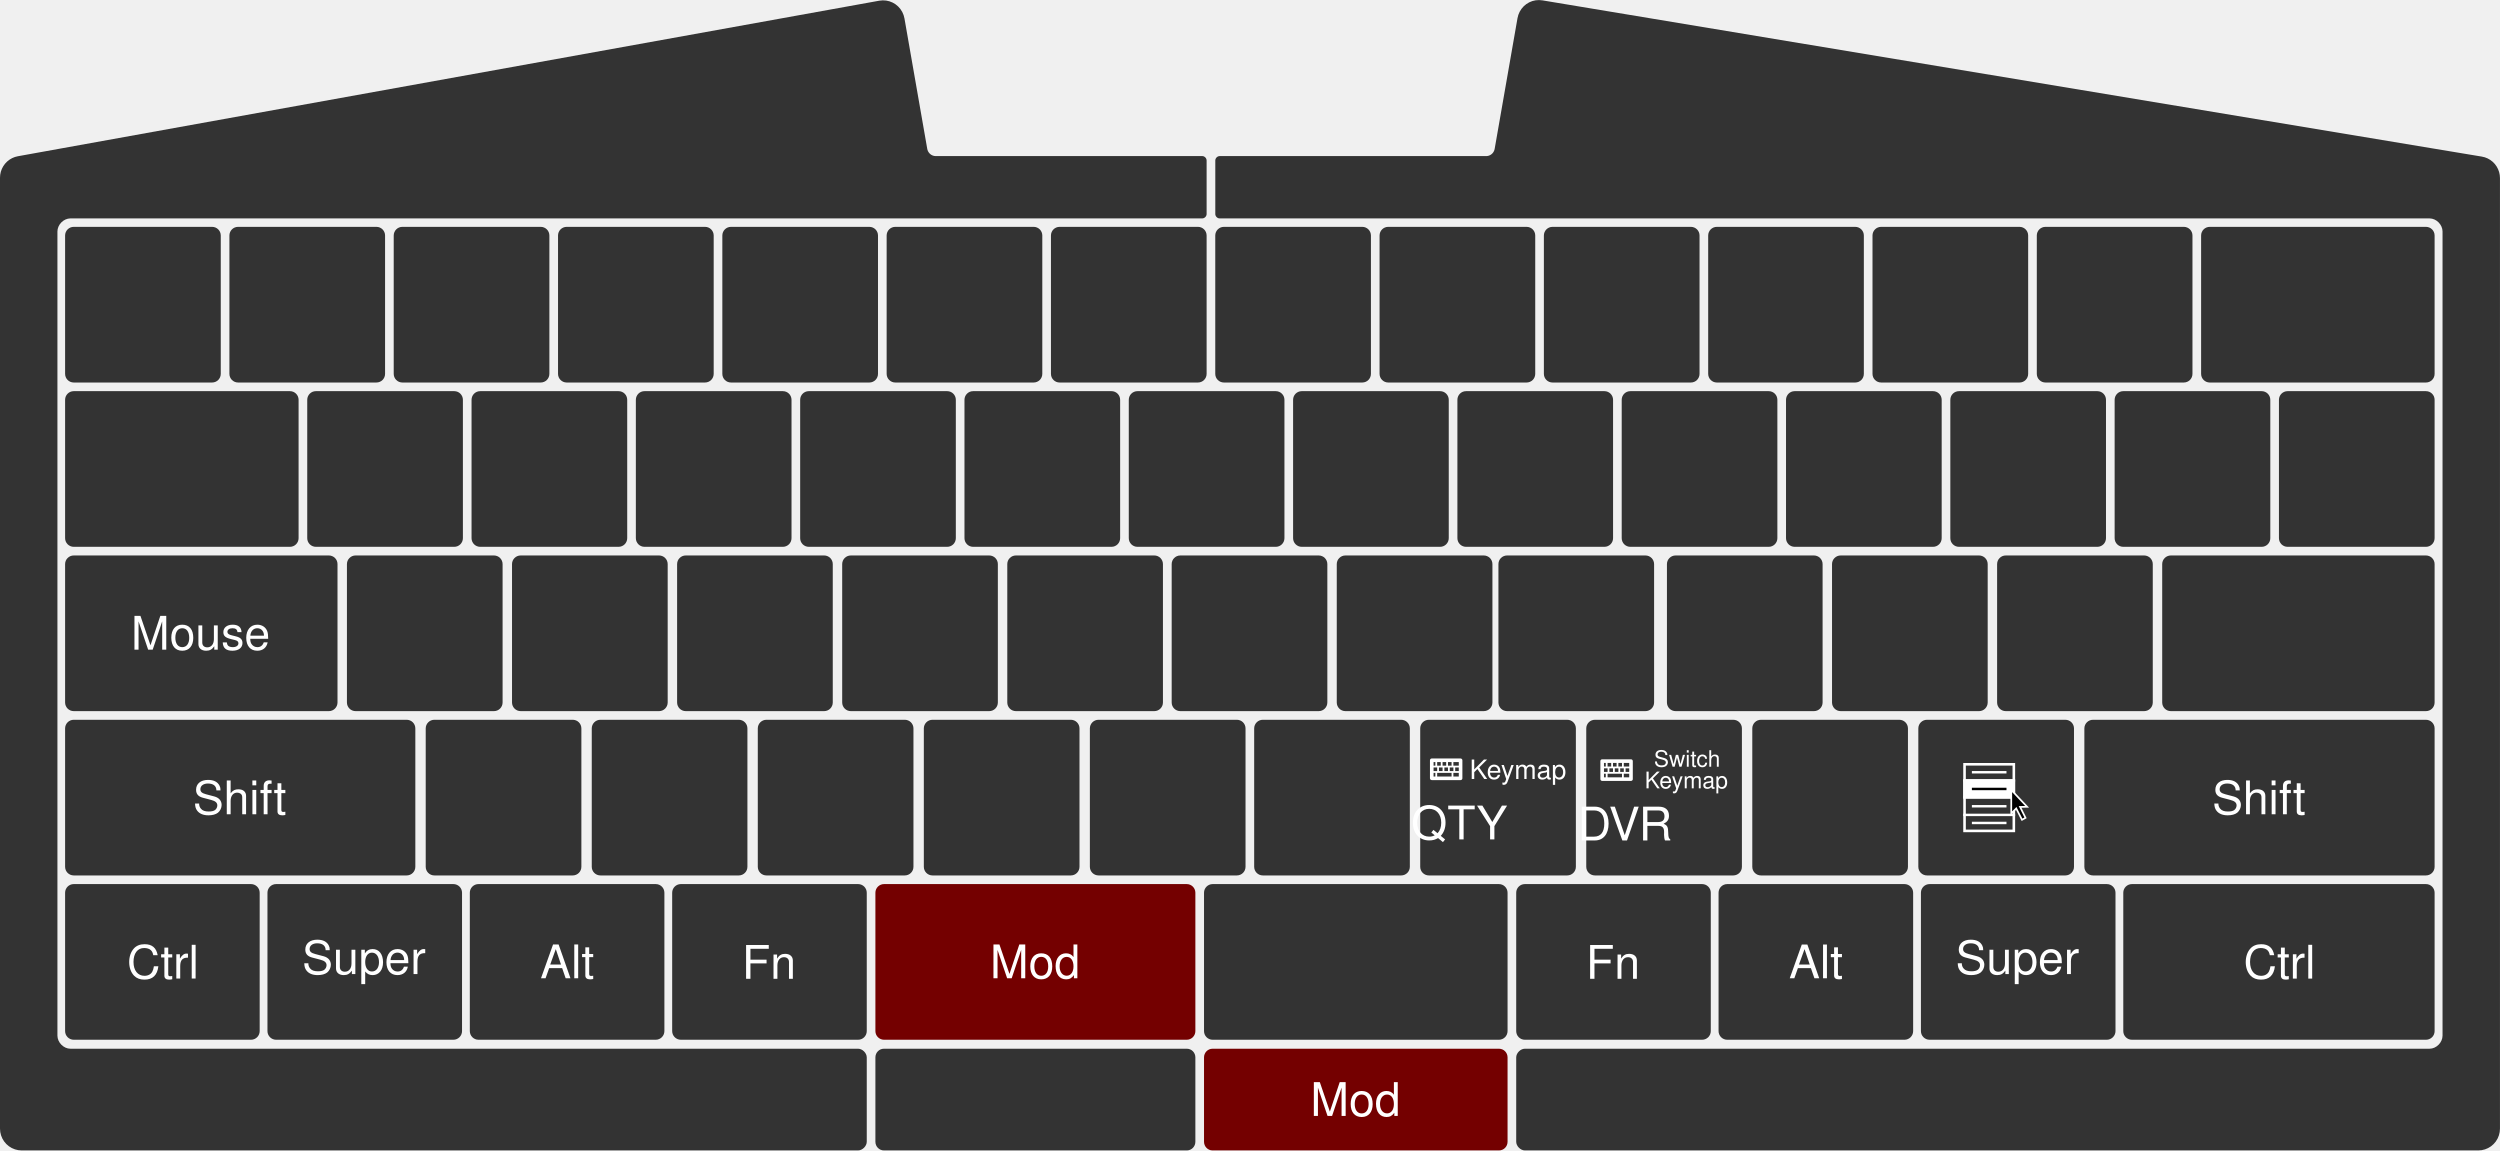
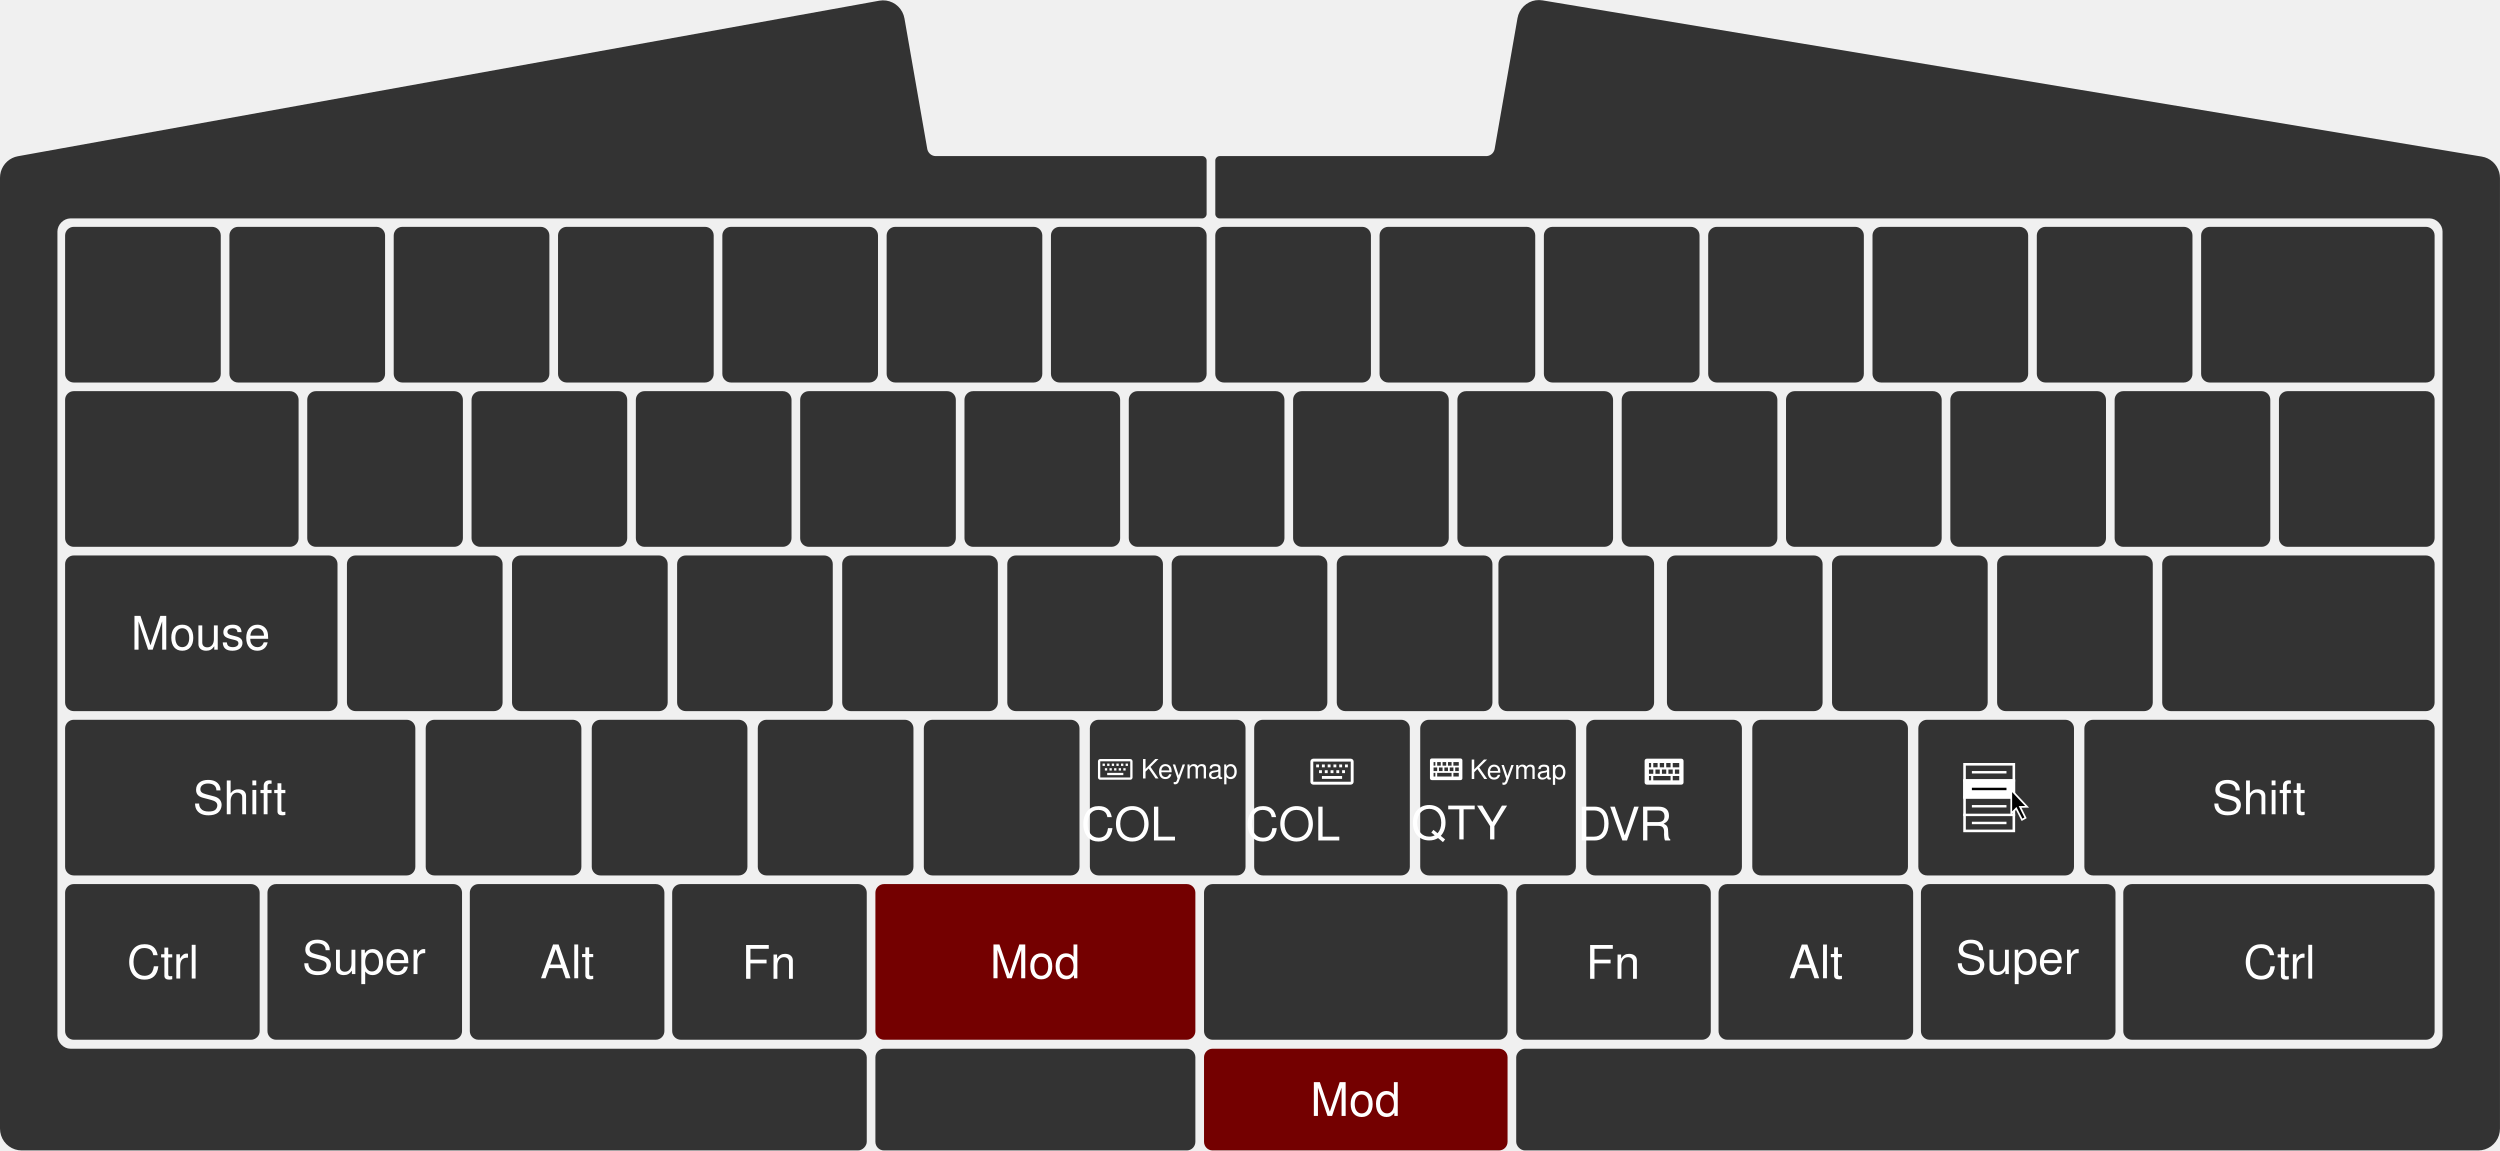
<svg xmlns="http://www.w3.org/2000/svg" version="1.1" width="289.09mm" height="133.03mm" viewBox="0 0 1024.335 471.366" style="overflow:visible" id="SvgjsSvg1006">
  <defs id="defs228">
    </defs>
  <rect style="fill:#333333;stroke:none" rx="3.543" ry="3.543" x="649.942" y="294.917" height="63.78" width="63.78" id="d9" />
  <rect style="fill:#333333;stroke:none" rx="3.543" ry="3.543" x="581.91" y="294.917" height="63.78" width="63.78" id="d8" />
  <rect style="fill:#333333;stroke:none" rx="3.543" ry="3.543" x="462.501" y="160.271" height="63.78" width="63.78" id="b7" />
  <rect style="fill:#333333;stroke:none" rx="3.543" ry="3.543" x="683.001" y="227.594" height="63.78" width="63.78" id="c10" />
  <rect style="fill:#333333;stroke:none" rx="3.543" ry="3.543" x="613.958" y="227.594" height="63.78" width="63.78" id="c9" />
  <rect style="fill:#333333;stroke:none" rx="3.543" ry="3.543" x="547.717" y="227.594" height="63.78" width="63.78" id="c8" />
  <rect style="fill:#333333;stroke:none" rx="3.543" ry="3.543" x="597.146" y="160.271" height="63.78" width="63.78" id="b9" />
  <rect style="fill:#333333;stroke:none" rx="3.543" ry="3.543" x="277.434" y="227.593" height="63.78" width="63.78" id="c4" />
  <rect style="fill:#333333;stroke:none" rx="3.543" ry="3.543" x="345.075" y="227.593" height="63.78" width="63.78" id="c5" />
  <rect style="fill:#333333;stroke:none" rx="3.543" ry="3.543" x="142.15" y="227.593" height="63.78" width="63.78" id="c2" />
  <rect style="fill:#333333;stroke:none" rx="3.543" ry="3.543" x="209.792" y="227.593" height="63.78" width="63.78" id="c3" />
  <rect style="fill:#333333;stroke:none" rx="3.543" ry="3.543" x="786.005" y="294.917" height="63.78" width="63.78" id="d11" />
  <rect style="fill:#333333;stroke:none" rx="3.543" ry="3.543" x="885.926" y="227.594" height="63.78" width="111.614" id="c13" />
  <rect style="fill:#333333;stroke:none" rx="3.543" ry="3.543" x="731.792" y="160.271" height="63.78" width="63.78" id="b11" />
  <rect style="fill:#333333;stroke:none" rx="3.543" ry="3.543" x="799.115" y="160.271" height="63.78" width="63.78" id="b12" />
  <rect style="fill:#333333;stroke:none" rx="3.543" ry="3.543" x="866.438" y="160.271" height="63.78" width="63.78" id="b13" />
  <rect style="fill:#333333;stroke:none" rx="3.543" ry="3.543" x="933.761" y="160.271" height="63.78" width="63.78" id="b14" />
  <rect style="fill:#333333;stroke:none" rx="3.543" ry="3.543" x="901.871" y="92.949" height="63.78" width="95.669" id="a14" />
  <rect style="fill:#333333;stroke:none" rx="3.543" ry="3.543" x="767.225" y="92.949" height="63.78" width="63.78" id="a12" />
  <rect style="fill:#333333;stroke:none" rx="3.543" ry="3.543" x="834.548" y="92.949" height="63.78" width="63.78" id="a13" />
  <rect style="fill:#333333;stroke:none" rx="3.543" ry="3.543" x="497.934" y="92.949" height="63.78" width="63.78" id="a8" />
  <rect style="fill:#333333;stroke:none" rx="3.543" ry="3.543" x="161.32" y="92.948" height="63.78" width="63.78" id="a3" />
  <rect style="fill:#333333;stroke:none" rx="3.543" ry="3.543" x="228.642" y="92.948" height="63.78" width="63.78" id="a4" />
  <rect style="fill:#333333;stroke:none" rx="3.543" ry="3.543" x="26.674" y="92.948" height="63.78" width="63.78" id="a1" />
  <rect style="fill:#333333;stroke:none" rx="3.543" ry="3.543" x="93.997" y="92.948" height="63.78" width="63.78" id="a2" />
  <text x="495.036" y="20" style="font-size:34px;font-family:Sans;text-align:center;text-anchor:middle;display:none;fill:#000000" id="layer-text">
    <tspan x="495.036" dy="20.8" id="SvgjsTspan1235">Base layer</tspan>
  </text>
  <rect style="fill:#333333;stroke:none" rx="3.543" ry="3.543" x="699.902" y="92.949" height="63.78" width="63.78" id="a11" />
  <rect style="fill:#333333;stroke:none" rx="3.543" ry="3.543" x="632.58" y="92.949" height="63.78" width="63.78" id="a10" />
  <rect style="fill:#740000;stroke:none;fill-opacity:1" rx="3.494" ry="3.543" x="493.328" y="429.7" height="41.667" width="124.37" id="f2" />
  <rect style="fill:#333333;stroke:none" rx="3.486" ry="3.543" x="358.682" y="429.699" height="41.667" width="131.102" id="f1" />
  <rect style="fill:#333333;stroke:none" rx="3.543" ry="3.543" x="565.257" y="92.949" height="63.78" width="63.78" id="a9" />
  <rect style="fill:#333333;stroke:none" rx="3.543" ry="3.543" x="363.288" y="92.948" height="63.78" width="63.78" id="a6" />
  <rect style="fill:#333333;stroke:none" rx="3.543" ry="3.543" x="295.965" y="92.948" height="63.78" width="63.78" id="a5" />
  <rect style="fill:#333333;stroke:none" rx="3.543" ry="3.543" x="430.611" y="92.948" height="63.78" width="63.78" id="a7" />
  <path style="fill:#333333;stroke:none" d="m 995.464,89.488 c 2.791,0 5.329,2.561 5.329,5.377 l 0,329.455 c 0,2.816 -2.538,5.377 -5.329,5.377 l -370.679,0 c -1.772,0 -3.543,1.773 -3.543,3.545 0,12.895 0,23.315 0,34.583 0,1.772 1.772,3.543 3.543,3.543 l 390.673,1e-4 c 0.928,0 1.856,-0.148 2.739,-0.436 0.883,-0.289 1.721,-0.719 2.473,-1.269 0.752,-0.55 1.417,-1.221 1.962,-1.98 0.546,-0.758 0.972,-1.604 1.258,-2.495 0.286,-0.891 0.432,-1.828 0.432,-2.764 l 0,-389.435 c 0,-0.839 -0.117,-1.678 -0.348,-2.485 -0.231,-0.806 -0.575,-1.58 -1.018,-2.29 -0.444,-0.71 -0.988,-1.356 -1.61,-1.914 -0.622,-0.557 -1.323,-1.026 -2.074,-1.386 -0.751,-0.361 -1.552,-0.614 -2.373,-0.751 C 886.375,42.457 745.963,19.105 631.958,0.145 c -0.912,-0.152 -1.847,-0.158 -2.761,-0.019 -0.914,0.139 -1.806,0.423 -2.633,0.838 -0.827,0.416 -1.589,0.962 -2.249,1.614 -0.66,0.652 -1.219,1.408 -1.65,2.232 -0.431,0.824 -0.733,1.716 -0.894,2.634 -3.122,17.846 -6.233,35.693 -9.356,53.539 -0.058,0.332 -0.162,0.655 -0.307,0.957 -0.146,0.302 -0.333,0.583 -0.554,0.831 -0.221,0.249 -0.477,0.466 -0.756,0.642 -0.28,0.177 -0.584,0.314 -0.9,0.406 -0.316,0.092 -0.645,0.139 -0.975,0.139 l -109.198,-2e-5 c -0.93,-1e-5 -1.777,0.854 -1.777,1.796 10e-6,7.411 -1e-5,15.643 0,21.944 0,0.939 0.847,1.794 1.777,1.794 l 495.739,0" id="right-case" />
  <rect style="fill:#333333;stroke:none" rx="3.543" ry="3.543" x="529.824" y="160.271" height="63.78" width="63.78" id="b8" />
  <rect style="fill:#333333;stroke:none" rx="3.543" ry="3.543" x="664.469" y="160.271" height="63.78" width="63.78" id="b10" />
  <rect style="fill:#333333;stroke:none" rx="3.543" ry="3.543" x="480.076" y="227.594" height="63.78" width="63.78" id="c7" />
  <rect style="fill:#333333;stroke:none" rx="3.543" ry="3.543" x="750.643" y="227.594" height="63.78" width="63.78" id="c11" />
  <rect style="fill:#333333;stroke:none" rx="3.543" ry="3.543" x="818.284" y="227.594" height="63.78" width="63.78" id="c12" />
  <rect style="fill:#333333;stroke:none" rx="3.543" ry="3.543" x="513.879" y="294.917" height="63.78" width="63.78" id="d7" />
  <rect style="fill:#333333;stroke:none" rx="3.543" ry="3.543" x="717.973" y="294.917" height="63.78" width="63.78" id="d10" />
  <rect style="fill:#333333;stroke:none" rx="3.543" ry="3.543" x="854.036" y="294.917" height="63.78" width="143.504" id="d12" />
  <rect style="fill:#333333;stroke:none;fill-opacity:1" rx="3.543" ry="3.543" x="493.328" y="362.24" height="63.78" width="124.37" id="e6" />
  <rect style="fill:#333333;stroke:none;fill-opacity:1" rx="3.543" ry="3.543" x="621.241" y="362.24" height="63.78" width="79.724" id="e7" />
  <rect style="fill:#333333;stroke:none" rx="3.543" ry="3.543" x="704.154" y="362.24" height="63.78" width="79.724" id="e8" />
  <rect style="fill:#333333;stroke:none" rx="3.543" ry="3.543" x="787.068" y="362.24" height="63.78" width="79.724" id="e9" />
  <rect style="fill:#333333;stroke:none" rx="3.543" ry="3.543" x="869.981" y="362.24" height="63.78" width="127.559" id="e10" />
  <text y="303.228" x="925.554" font-size="19" id="SvgjsText1209" style="font-size:19px;font-family:Helvetica;text-anchor:middle;fill:#ffffff;stroke:none">
    <tspan x="925.554" dy="30.4" id="SvgjsTspan1210">Shift</tspan>
  </text>
  <text y="370.655" x="660.91" font-size="19" id="SvgjsText1223" style="font-size:19px;font-family:Helvetica;text-anchor:middle;fill:#ffffff;stroke:none">
    <tspan x="660.91" dy="30.4" id="SvgjsTspan1224">Fn</tspan>
  </text>
  <text y="370.437" x="744.077" font-size="19" id="SvgjsText1225" style="font-size:19px;font-family:Helvetica;text-anchor:middle;fill:#ffffff;stroke:none">
    <tspan x="744.077" dy="30.4" id="SvgjsTspan1226">Alt</tspan>
  </text>
  <text y="368.698" x="826.597" font-size="19" id="SvgjsText1227" style="font-size:19px;font-family:Helvetica;text-anchor:middle;fill:#ffffff;stroke:none">
    <tspan x="826.597" dy="30.4" id="SvgjsTspan1228">Super</tspan>
  </text>
  <text y="370.551" x="933.976" font-size="19" id="SvgjsText1229" style="font-size:19px;font-family:Helvetica;text-anchor:middle;fill:#ffffff;stroke:none">
    <tspan x="933.976" dy="30.4" id="SvgjsTspan1230">Ctrl</tspan>
  </text>
  <text y="426.84" x="555.386" font-size="19" id="SvgjsText1233" style="font-size:19px;font-family:Helvetica;text-anchor:middle;fill:#ffffff;stroke:none">
    <tspan x="555.386" dy="30.4" id="SvgjsTspan1234">Mod</tspan>
  </text>
  <path style="fill:#333333;stroke:none" d="m 494.385,63.954 -110.97,0 c -0.329,0 -0.658,-0.047 -0.975,-0.139 -0.316,-0.092 -0.62,-0.229 -0.9,-0.406 -0.28,-0.177 -0.535,-0.394 -0.756,-0.642 -0.221,-0.249 -0.409,-0.529 -0.554,-0.831 -0.146,-0.302 -0.249,-0.625 -0.307,-0.957 -3.112,-17.806 -6.223,-35.611 -9.335,-53.417 -0.162,-0.925 -0.468,-1.825 -0.905,-2.655 -0.437,-0.83 -1.004,-1.591 -1.673,-2.244 -0.67,-0.654 -1.442,-1.2 -2.28,-1.612 -0.838,-0.412 -1.74,-0.69 -2.664,-0.82 -0.923,-0.13 -1.867,-0.111 -2.784,0.054 L 7.303,64.023 C 6.492,64.17 5.702,64.43 4.962,64.796 4.222,65.161 3.533,65.632 2.922,66.189 2.31,66.746 1.776,67.389 1.341,68.095 0.905,68.8 0.568,69.567 0.341,70.367 0.115,71.166 0,71.997 0,72.827 l 0,389.595 c 0,0.936 0.146,1.873 0.432,2.764 0.286,0.891 0.712,1.737 1.258,2.495 0.546,0.758 1.21,1.429 1.962,1.98 0.752,0.55 1.59,0.98 2.473,1.269 0.883,0.289 1.811,0.436 2.739,0.436 l 342.731,0 c 1.772,0 3.543,-1.772 3.543,-3.543 0,-12.932 0,-22.982 0,-34.583 0,-1.772 -1.771,-3.545 -3.543,-3.545 l -322.737,0 c -2.791,0 -5.329,-2.561 -5.329,-5.377 l 0,-329.455 c 0,-2.816 2.538,-5.377 5.329,-5.377 l 463.755,0 c 0.93,0 1.777,-0.854 1.777,-1.794 0,-7.805 0,-14.682 0,-21.944 0,-0.942 -0.847,-1.796 -1.777,-1.796" id="left-case" />
  <rect style="fill:#333333;stroke:none" rx="3.543" ry="3.543" x="26.674" y="160.27" height="63.78" width="95.669" id="b1" />
  <rect style="fill:#333333;fill-opacity:1;stroke:none" rx="3.543" ry="3.543" x="125.886" y="160.27" height="63.78" width="63.78" id="b2" />
  <rect style="fill:#333333;fill-opacity:1;stroke:none" rx="3.543" ry="3.543" x="193.209" y="160.27" height="63.78" width="63.78" id="b3" />
  <rect style="fill:#333333;stroke:none" rx="3.543" ry="3.543" x="260.532" y="160.27" height="63.78" width="63.78" id="b4" />
  <rect style="fill:#333333;stroke:none" rx="3.543" ry="3.543" x="327.855" y="160.27" height="63.78" width="63.78" id="b5" />
  <rect style="fill:#333333;stroke:none" rx="3.543" ry="3.543" x="395.178" y="160.27" height="63.78" width="63.78" id="b6" />
  <rect style="fill:#333333;stroke:none;fill-opacity:1" rx="3.543" ry="3.543" x="26.674" y="227.593" height="63.78" width="111.614" id="c1" />
  <rect style="fill:#333333;stroke:none" rx="3.543" ry="3.543" x="412.717" y="227.593" height="63.78" width="63.78" id="c6" />
  <rect style="fill:#333333;stroke:none" rx="3.543" ry="3.543" x="26.674" y="294.916" height="63.78" width="143.504" id="d1" />
  <rect style="fill:#333333;stroke:none" rx="3.543" ry="3.543" x="174.43" y="294.916" height="63.78" width="63.78" id="d2" />
  <rect style="fill:#333333;fill-opacity:1;stroke:none" rx="3.543" ry="3.543" x="242.461" y="294.916" height="63.78" width="63.78" id="d3" />
  <rect style="fill:#333333;fill-opacity:1;stroke:none" rx="3.543" ry="3.543" x="310.493" y="294.916" height="63.78" width="63.78" id="d4" />
  <rect style="fill:#333333;stroke:none" rx="3.543" ry="3.543" x="378.524" y="294.916" height="63.78" width="63.78" id="d5" />
  <rect style="fill:#333333;fill-opacity:1;stroke:none" rx="3.543" ry="3.543" x="446.556" y="294.916" height="63.78" width="63.78" id="d6" />
  <rect style="fill:#333333;stroke:none" rx="3.543" ry="3.543" x="26.674" y="362.239" height="63.78" width="79.724" id="e1" />
  <rect style="fill:#333333;stroke:none" rx="3.543" ry="3.543" x="109.587" y="362.239" height="63.78" width="79.724" id="e2" />
  <rect style="fill:#333333;stroke:none" rx="3.543" ry="3.543" x="192.501" y="362.239" height="63.78" width="79.724" id="e3" />
  <rect style="fill:#333333;stroke:none;stroke-opacity:1;fill-opacity:1" rx="3.543" ry="3.543" x="275.414" y="362.239" height="63.78" width="79.724" id="e4" />
  <rect style="fill:#740000;stroke:none;fill-opacity:1" rx="3.543" ry="3.543" x="358.682" y="362.239" height="63.78" width="131.102" id="e5" />
  <text y="85.736" x="193.209" font-size="19" id="SvgjsText1090" style="font-size:19px;font-family:Helvetica;text-anchor:middle;fill:#ffffff;stroke:none" />
  <text y="235.79" x="82.183" font-size="19" id="SvgjsText1156" style="font-size:19px;font-family:Helvetica;text-anchor:middle;fill:#ffffff;stroke:none">
    <tspan x="82.183" dy="30.4" id="SvgjsTspan1157">Mouse</tspan>
  </text>
  <text y="303.227" x="98.192" font-size="19" id="SvgjsText1184" style="font-size:19px;font-family:Helvetica;text-anchor:middle;fill:#ffffff;stroke:none">
    <tspan x="98.192" dy="30.4" id="SvgjsTspan1185">Shift</tspan>
  </text>
  <text y="370.55" x="66.751" font-size="19" id="SvgjsText1211" style="font-size:19px;font-family:Helvetica;text-anchor:middle;fill:#ffffff;stroke:none">
    <tspan x="66.751" dy="30.4" id="SvgjsTspan1212">Ctrl</tspan>
  </text>
  <text y="368.697" x="149.117" font-size="19" id="SvgjsText1213" style="font-size:19px;font-family:Helvetica;text-anchor:middle;fill:#ffffff;stroke:none">
    <tspan x="149.117" dy="30.4" id="SvgjsTspan1214">Super</tspan>
  </text>
  <text y="370.436" x="232.423" font-size="19" id="SvgjsText1215" style="font-size:19px;font-family:Helvetica;text-anchor:middle;fill:#ffffff;stroke:none">
    <tspan x="232.423" dy="30.4" id="SvgjsTspan1216">Alt</tspan>
  </text>
  <text y="370.654" x="315.083" font-size="19" id="SvgjsText1217" style="font-size:19px;font-family:Helvetica;text-anchor:middle;fill:#ffffff;stroke:none">
    <tspan x="315.083" dy="30.4" id="SvgjsTspan1218">Fn</tspan>
  </text>
  <text y="370.436" x="424.106" font-size="19" id="SvgjsText1219" style="font-size:19px;font-family:Helvetica;text-anchor:middle;fill:#ffffff;stroke:none">
    <tspan x="424.106" dy="30.4" id="SvgjsTspan1220">Mod</tspan>
  </text>
  <text xml:space="preserve" style="font-style:normal;font-weight:normal;font-size:40px;line-height:125%;font-family:sans-serif;letter-spacing:0px;word-spacing:0px;fill:#000000;fill-opacity:1;stroke:none;stroke-width:1px;stroke-linecap:butt;stroke-linejoin:miter;stroke-opacity:1" x="58.045" y="111.601" id="text4519">
    <tspan id="tspan4521" x="58.045" y="111.601" />
  </text>
  <text xml:space="preserve" style="font-style:normal;font-weight:normal;font-size:40px;line-height:125%;font-family:sans-serif;letter-spacing:0px;word-spacing:0px;overflow:visible;fill:#000000;fill-opacity:1;stroke:none;stroke-width:1px;stroke-linecap:butt;stroke-linejoin:miter;stroke-opacity:1" x="197.102" y="153.198" id="text4571-8-2">
    <tspan id="tspan4573-1-5" x="197.102" y="153.198" style="font-size:12.5px;fill:#ffffff;fill-opacity:1" />
  </text>
  <text xml:space="preserve" style="font-style:normal;font-weight:normal;font-size:40px;line-height:125%;font-family:sans-serif;letter-spacing:0px;word-spacing:0px;overflow:visible;fill:#000000;fill-opacity:1;stroke:none;stroke-width:1px;stroke-linecap:butt;stroke-linejoin:miter;stroke-opacity:1" x="340.147" y="109.323" id="text4550-1-3-5-6">
    <tspan id="tspan5212-5-56" x="340.147" y="109.323" style="font-style:normal;font-variant:normal;font-weight:normal;font-stretch:normal;font-size:19px;font-family:Helvetica;-inkscape-font-specification:Helvetica;text-align:center;text-anchor:middle;fill:#ffffff;fill-opacity:1" />
    <tspan id="tspan5358" x="340.147" y="133.073" style="font-style:normal;font-variant:normal;font-weight:normal;font-stretch:normal;font-size:19px;font-family:Helvetica;-inkscape-font-specification:Helvetica;text-align:center;text-anchor:middle;fill:#ffffff;fill-opacity:1" />
  </text>
  <text xml:space="preserve" style="font-style:normal;font-weight:normal;font-size:40px;line-height:125%;font-family:sans-serif;letter-spacing:0px;word-spacing:0px;fill:#000000;fill-opacity:1;stroke:none;stroke-width:1px;stroke-linecap:butt;stroke-linejoin:miter;stroke-opacity:1" x="386.006" y="339.726" id="text4690">
    <tspan id="tspan4692" x="386.006" y="339.726" />
  </text>
  <g style="fill:#ffffff;fill-opacity:1" id="g4641-3-2" transform="matrix(0.5768977,0,0,0.5768977,477.429,186.3814)" />
  <g style="fill:#ffffff;fill-opacity:1" id="g4643-7-6" transform="matrix(0.5768977,0,0,0.5768977,477.429,186.3814)" />
  <g style="fill:#ffffff;fill-opacity:1" id="g4645-0-4" transform="matrix(0.5768977,0,0,0.5768977,477.429,186.3814)" />
  <g style="fill:#ffffff;fill-opacity:1" id="g4647-0-7" transform="matrix(0.5768977,0,0,0.5768977,477.429,186.3814)" />
  <g style="fill:#ffffff;fill-opacity:1" id="g4649-6-6" transform="matrix(0.5768977,0,0,0.5768977,477.429,186.3814)" />
  <g style="fill:#ffffff;fill-opacity:1" id="g4651-9-7" transform="matrix(0.5768977,0,0,0.5768977,477.429,186.3814)" />
  <g style="fill:#ffffff;fill-opacity:1" id="g4653-2-7" transform="matrix(0.5768977,0,0,0.5768977,477.429,186.3814)" />
  <g style="fill:#ffffff;fill-opacity:1" id="g4655-6-6" transform="matrix(0.5768977,0,0,0.5768977,477.429,186.3814)" />
  <g style="fill:#ffffff;fill-opacity:1" id="g4657-9-0" transform="matrix(0.5768977,0,0,0.5768977,477.429,186.3814)" />
  <g style="fill:#ffffff;fill-opacity:1" id="g4659-0-3" transform="matrix(0.5768977,0,0,0.5768977,477.429,186.3814)" />
  <g style="fill:#ffffff;fill-opacity:1" id="g4661-6-9" transform="matrix(0.5768977,0,0,0.5768977,477.429,186.3814)" />
  <g style="fill:#ffffff;fill-opacity:1" id="g4663-1-8" transform="matrix(0.5768977,0,0,0.5768977,477.429,186.3814)" />
  <g style="fill:#ffffff;fill-opacity:1" id="g4665-1-5" transform="matrix(0.5768977,0,0,0.5768977,477.429,186.3814)" />
  <g style="fill:#ffffff;fill-opacity:1" id="g4667-9-2" transform="matrix(0.5768977,0,0,0.5768977,477.429,186.3814)" />
  <g style="fill:#ffffff;fill-opacity:1" id="g4669-3-6" transform="matrix(0.5768977,0,0,0.5768977,477.429,186.3814)" />
  <g id="g4720" transform="translate(401.2572,514.4957)">
    <g transform="translate(7.304207,-1.11025)" id="g4688" style="stroke:#ffffff;stroke-opacity:1">
      <rect style="opacity:1;fill:#ffffff;fill-opacity:1;fill-rule:nonzero;stroke:none;stroke-width:1.063;stroke-linecap:round;stroke-linejoin:miter;stroke-miterlimit:4;stroke-dasharray:none;stroke-dashoffset:0;stroke-opacity:1" id="rect4650" width="21.26" height="7.087" x="395.844" y="-193.665" />
      <rect style="overflow:visible;opacity:1;fill:none;fill-opacity:1;fill-rule:nonzero;stroke:#ffffff;stroke-width:1.063;stroke-linecap:round;stroke-linejoin:miter;stroke-miterlimit:4;stroke-dasharray:none;stroke-dashoffset:0;stroke-opacity:1" id="rect4534-4-5" width="20.197" height="27.283" x="396.375" y="-200.22" rx="0" ry="0" />
      <path style="fill:none;fill-rule:evenodd;stroke:#ffffff;stroke-width:1px;stroke-linecap:butt;stroke-linejoin:miter;stroke-opacity:1" d="m 395.844,-193.681 21.26,0" id="path4612" />
      <path style="overflow:visible;fill:none;fill-rule:evenodd;stroke:#ffffff;stroke-width:1px;stroke-linecap:butt;stroke-linejoin:miter;stroke-opacity:1" d="m 395.844,-186.579 21.26,0" id="path4612-4" />
      <path style="overflow:visible;fill:none;fill-rule:evenodd;stroke:#ffffff;stroke-width:1px;stroke-linecap:butt;stroke-linejoin:miter;stroke-opacity:1" d="m 395.844,-179.492 21.26,0" id="path4612-9" />
      <path style="overflow:visible;fill:none;fill-rule:evenodd;stroke:#ffffff;stroke-width:1px;stroke-linecap:butt;stroke-linejoin:miter;stroke-opacity:1" d="m 399.387,-196.966 14.173,0" id="path4612-3" />
      <path style="overflow:visible;fill:none;fill-rule:evenodd;stroke:#ffffff;stroke-width:1px;stroke-linecap:butt;stroke-linejoin:miter;stroke-opacity:1" d="m 399.387,-176.191 14.173,0" id="path4612-3-5" />
      <path style="overflow:visible;fill:none;fill-rule:evenodd;stroke:#000000;stroke-width:1px;stroke-linecap:butt;stroke-linejoin:miter;stroke-opacity:1" d="m 399.387,-190.122 14.173,0" id="path4612-3-0" />
      <path style="overflow:visible;fill:none;fill-rule:evenodd;stroke:#ffffff;stroke-width:1px;stroke-linecap:butt;stroke-linejoin:miter;stroke-opacity:1" d="m 399.387,-183.035 14.173,0" id="path4612-3-9" />
    </g>
    <path id="path4531" d="m 427.092,-178.874 0.142,0.276 1.431,-0.803 -2.221,-4.47 2.877,-0.056 -6.498,-6.912 0,9.618 2.037,-2.031 z" style="fill:#000000;stroke:#ffffff;stroke-width:0.709;stroke-linejoin:miter;stroke-miterlimit:4;stroke-dasharray:none;stroke-opacity:1" />
  </g>
  <text y="292.177" x="611.398" font-size="19" id="SvgjsText1223-2" style="font-size:19px;font-family:Helvetica;text-anchor:middle;overflow:visible;fill:#ffffff;stroke:none">
    <tspan x="611.398" id="SvgjsTspan1224-5" />
  </text>
  <text xml:space="preserve" style="font-style:normal;font-weight:normal;font-size:40px;line-height:125%;font-family:sans-serif;letter-spacing:0px;word-spacing:0px;fill:#000000;fill-opacity:1;stroke:none;stroke-width:1px;stroke-linecap:butt;stroke-linejoin:miter;stroke-opacity:1" x="606.091" y="332.87" id="text4342">
    <tspan id="tspan4344" x="606.091" y="332.87" />
  </text>
  <g id="g4376" transform="translate(1.147617,-0.5442284)">
    <path style="fill:#ffffff;fill-opacity:1" d="m 597.304,311.32 -11.811,0 c -0.406,0 -0.738,0.332 -0.738,0.738 l 0,7.382 c 0,0.406 0.332,0.738 0.738,0.738 l 11.811,0 c 0.406,0 0.738,-0.332 0.738,-0.738 l 0,-7.382 c 0,-0.406 -0.332,-0.738 -0.738,-0.738 z m -5.167,1.476 1.476,0 0,1.476 -1.476,0 0,-1.476 z m 2.215,2.215 0,1.476 -1.476,0 0,-1.476 1.476,0 z m -4.429,-2.215 1.476,0 0,1.476 -1.476,0 0,-1.476 z m 2.215,2.215 0,1.476 -1.476,0 0,-1.476 1.476,0 z m -4.429,-2.215 1.476,0 0,1.476 -1.476,0 0,-1.476 z m 2.215,2.215 0,1.476 -1.476,0 0,-1.476 1.476,0 z m -3.691,-2.215 0.738,0 0,1.476 -0.738,0 0,-1.476 z m 0,2.215 1.476,0 0,1.476 -1.476,0 0,-1.476 z m 0.738,3.691 -0.738,0 0,-1.476 0.738,0 0,1.476 z m 6.644,0 -5.906,0 0,-1.476 5.906,0 0,1.476 z m 2.953,0 -2.215,0 0,-1.476 2.215,0 0,1.476 z m 0,-2.215 -1.476,0 0,-1.476 1.476,0 0,1.476 z m 0,-2.215 -2.215,0 0,-1.476 2.215,0 0,1.476 z" id="path4279" />
    <text style="font-size:10.951px;font-family:Helvetica;text-align:center;text-anchor:middle;overflow:visible;fill:#ffffff;stroke:none" id="SvgjsText1172-6-0-2-5-9-0-1-5-2-0-0" font-size="19" x="620.814" y="319.735">Keymap</text>
  </g>
  <text xml:space="preserve" style="font-style:normal;font-weight:normal;font-size:40px;line-height:125%;font-family:sans-serif;letter-spacing:0px;word-spacing:0px;overflow:visible;fill:#000000;fill-opacity:1;stroke:none;stroke-width:1px;stroke-linecap:butt;stroke-linejoin:miter;stroke-opacity:1" x="613.505" y="343.916" id="text4550-1-3-5-5-0-9">
    <tspan id="tspan5212-5-5-71-6" x="613.505" y="343.916" style="font-style:normal;font-variant:normal;font-weight:normal;font-stretch:normal;font-size:19px;font-family:Helvetica;-inkscape-font-specification:Helvetica;text-align:center;text-anchor:middle;fill:#ffffff;fill-opacity:1">QTY</tspan>
  </text>
-   <g id="g4499" transform="translate(1.792322,1.734667)">
+   <g id="g4499" transform="matrix(1.2,0,0,1.2,-110.8614,-60.39058)">
    <path style="fill:#ffffff;fill-opacity:1" d="m 666.483,309.377 -11.811,0 c -0.406,0 -0.738,0.332 -0.738,0.738 l 0,7.382 c 0,0.406 0.332,0.738 0.738,0.738 l 11.811,0 c 0.406,0 0.738,-0.332 0.738,-0.738 l 0,-7.382 c 0,-0.406 -0.332,-0.738 -0.738,-0.738 z m -5.167,1.476 1.476,0 0,1.476 -1.476,0 0,-1.476 z m 2.215,2.215 0,1.476 -1.476,0 0,-1.476 1.476,0 z m -4.429,-2.215 1.476,0 0,1.476 -1.476,0 0,-1.476 z m 2.215,2.215 0,1.476 -1.476,0 0,-1.476 1.476,0 z m -4.429,-2.215 1.476,0 0,1.476 -1.476,0 0,-1.476 z m 2.215,2.215 0,1.476 -1.476,0 0,-1.476 1.476,0 z m -3.691,-2.215 0.738,0 0,1.476 -0.738,0 0,-1.476 z m 0,2.215 1.476,0 0,1.476 -1.476,0 0,-1.476 z m 0.738,3.691 -0.738,0 0,-1.476 0.738,0 0,1.476 z m 6.644,0 -5.906,0 0,-1.476 5.906,0 0,1.476 z m 2.953,0 -2.215,0 0,-1.476 2.215,0 0,1.476 z m 0,-2.215 -1.476,0 0,-1.476 1.476,0 0,1.476 z m 0,-2.215 -2.215,0 0,-1.476 2.215,0 0,1.476 z" id="path4279-1" />
-     <g id="g4495">
-       <text y="312.42" x="689.463" font-size="19" id="SvgjsText1172-6-0-2-5-9-0-1-5-2-0-0-2" style="font-size:9.276px;font-family:Helvetica;text-align:center;writing-mode:lr-tb;text-anchor:middle;overflow:visible;fill:#ffffff;stroke:none">Switch</text>
-       <text y="321.281" x="689.144" font-size="19" id="SvgjsText1172-6-0-2-5-9-0-1-5-2-0-0-2-3" style="font-size:9.432px;font-family:Helvetica;text-align:center;writing-mode:lr-tb;text-anchor:middle;overflow:visible;fill:#ffffff;stroke:none">Keymap</text>
-     </g>
  </g>
  <text xml:space="preserve" style="font-style:normal;font-weight:normal;font-size:40px;line-height:125%;font-family:sans-serif;letter-spacing:0px;word-spacing:0px;overflow:visible;fill:#000000;fill-opacity:1;stroke:none;stroke-width:1px;stroke-linecap:butt;stroke-linejoin:miter;stroke-opacity:1" x="681.401" y="344.362" id="text4550-1-3-5-5-0-9-2">
    <tspan id="tspan5212-5-5-71-6-5" x="681.401" y="344.362" style="font-style:normal;font-variant:normal;font-weight:normal;font-stretch:normal;font-size:19px;font-family:Helvetica;-inkscape-font-specification:Helvetica;text-align:center;text-anchor:middle;fill:#ffffff;fill-opacity:1">DVR</tspan>
  </text>
+   <text xml:space="preserve" style="font-style:normal;font-weight:normal;font-size:40px;line-height:125%;font-family:sans-serif;letter-spacing:0px;word-spacing:0px;overflow:visible;fill:#000000;fill-opacity:1;stroke:none;stroke-width:1px;stroke-linecap:butt;stroke-linejoin:miter;stroke-opacity:1" x="545.338" y="344.362" id="text4550-1-3-5-5-0-9-2-7">
+     <tspan id="tspan5212-5-5-71-6-5-3" x="545.338" y="344.362" style="font-style:normal;font-variant:normal;font-weight:normal;font-stretch:normal;font-size:19px;font-family:Helvetica;-inkscape-font-specification:Helvetica;text-align:center;text-anchor:middle;fill:#ffffff;fill-opacity:1">COL</tspan>
+   </text>
+   <path id="path4360" d="m 553.446,310.862 -15.354,0 c -0.65,0 -1.181,0.531 -1.181,1.181 l 0,8.268 c 0,0.65 0.531,1.181 1.181,1.181 l 15.354,0 c 0.65,0 1.181,-0.531 1.181,-1.181 l 0,-8.268 c 0,-0.65 -0.531,-1.181 -1.181,-1.181 z m 0,9.446 c -10e-4,0.001 -10e-4,0.001 -0.002,0.002 l -15.35,0 c -10e-4,-10e-4 -10e-4,-10e-4 -0.002,-0.002 l 0,-8.263 c 10e-4,-10e-4 10e-4,-10e-4 0.002,-0.002 l 15.35,0 c 10e-4,0.001 10e-4,0.001 0.002,0.002 l 0,8.263 z m -11.811,-2.36 8.268,0 0,1.181 -8.268,0 z m 8.268,-2.362 1.181,0 0,1.181 -1.181,0 z m -2.362,0 1.181,0 0,1.181 -1.181,0 z m -2.362,0 1.181,0 0,1.181 -1.181,0 z m -2.362,0 1.181,0 0,1.181 -1.181,0 z m -2.362,0 1.181,0 0,1.181 -1.181,0 z m 8.268,-2.362 1.181,0 0,1.181 -1.181,0 z m 2.362,0 1.181,0 0,1.181 -1.181,0 z m -4.724,0 1.181,0 0,1.181 -1.181,0 z m -2.362,0 1.181,0 0,1.181 -1.181,0 z m -2.362,0 1.181,0 0,1.181 -1.181,0 z m -2.362,0 1.181,0 0,1.181 -1.181,0 z" style="fill:#ffffff;fill-opacity:1" />
+   <text xml:space="preserve" style="font-style:normal;font-weight:normal;font-size:40px;line-height:125%;font-family:sans-serif;letter-spacing:0px;word-spacing:0px;overflow:visible;fill:#000000;fill-opacity:1;stroke:none;stroke-width:1px;stroke-linecap:butt;stroke-linejoin:miter;stroke-opacity:1" x="478.015" y="344.361" id="text4550-1-3-5-5-0-9-2-7-8">
+     <tspan id="tspan5212-5-5-71-6-5-3-5" x="478.015" y="344.361" style="font-style:normal;font-variant:normal;font-weight:normal;font-stretch:normal;font-size:19px;font-family:Helvetica;-inkscape-font-specification:Helvetica;text-align:center;text-anchor:middle;fill:#ffffff;fill-opacity:1">COL</tspan>
+   </text>
+   <g id="g4420" transform="translate(-1.86564,0.442954)">
+     <path style="overflow:visible;fill:#ffffff;fill-opacity:1" d="m 464.965,310.548 -12.283,0 c -0.52,0 -0.945,0.425 -0.945,0.945 l 0,6.614 c 0,0.52 0.425,0.945 0.945,0.945 l 12.283,0 c 0.52,0 0.945,-0.425 0.945,-0.945 l 0,-6.614 c 0,-0.52 -0.425,-0.945 -0.945,-0.945 z m 0,7.557 c -8e-4,8e-4 -8e-4,8e-4 -0.002,0.002 l -12.28,0 c -8e-4,-8e-4 -8e-4,-8e-4 -0.002,-0.002 l 0,-6.61 c 8e-4,-8e-4 8e-4,-8e-4 0.002,-0.002 l 12.28,0 c 8e-4,8e-4 8e-4,8e-4 0.002,0.002 l 0,6.61 z m -9.449,-1.888 6.614,0 0,0.945 -6.614,0 z m 6.614,-1.89 0.945,0 0,0.945 -0.945,0 z m -1.89,0 0.945,0 0,0.945 -0.945,0 z m -1.89,0 0.945,0 0,0.945 -0.945,0 z m -1.89,0 0.945,0 0,0.945 -0.945,0 z m -1.89,0 0.945,0 0,0.945 -0.945,0 z m 6.614,-1.89 0.945,0 0,0.945 -0.945,0 z m 1.89,0 0.945,0 0,0.945 -0.945,0 z m -3.78,0 0.945,0 0,0.945 -0.945,0 z m -1.89,0 0.945,0 0,0.945 -0.945,0 z m -1.89,0 0.945,0 0,0.945 -0.945,0 z m -1.89,0 0.945,0 0,0.945 -0.945,0 z" id="path4360-3" />
+     <text y="318.531" x="489.149" font-size="19" id="SvgjsText1172-6-0-2-5-9-0-1-5-2-0-0-4" style="font-size:10.951px;font-family:Helvetica;text-align:center;text-anchor:middle;overflow:visible;fill:#ffffff;stroke:none">Keymap</text>
+   </g>
</svg>
